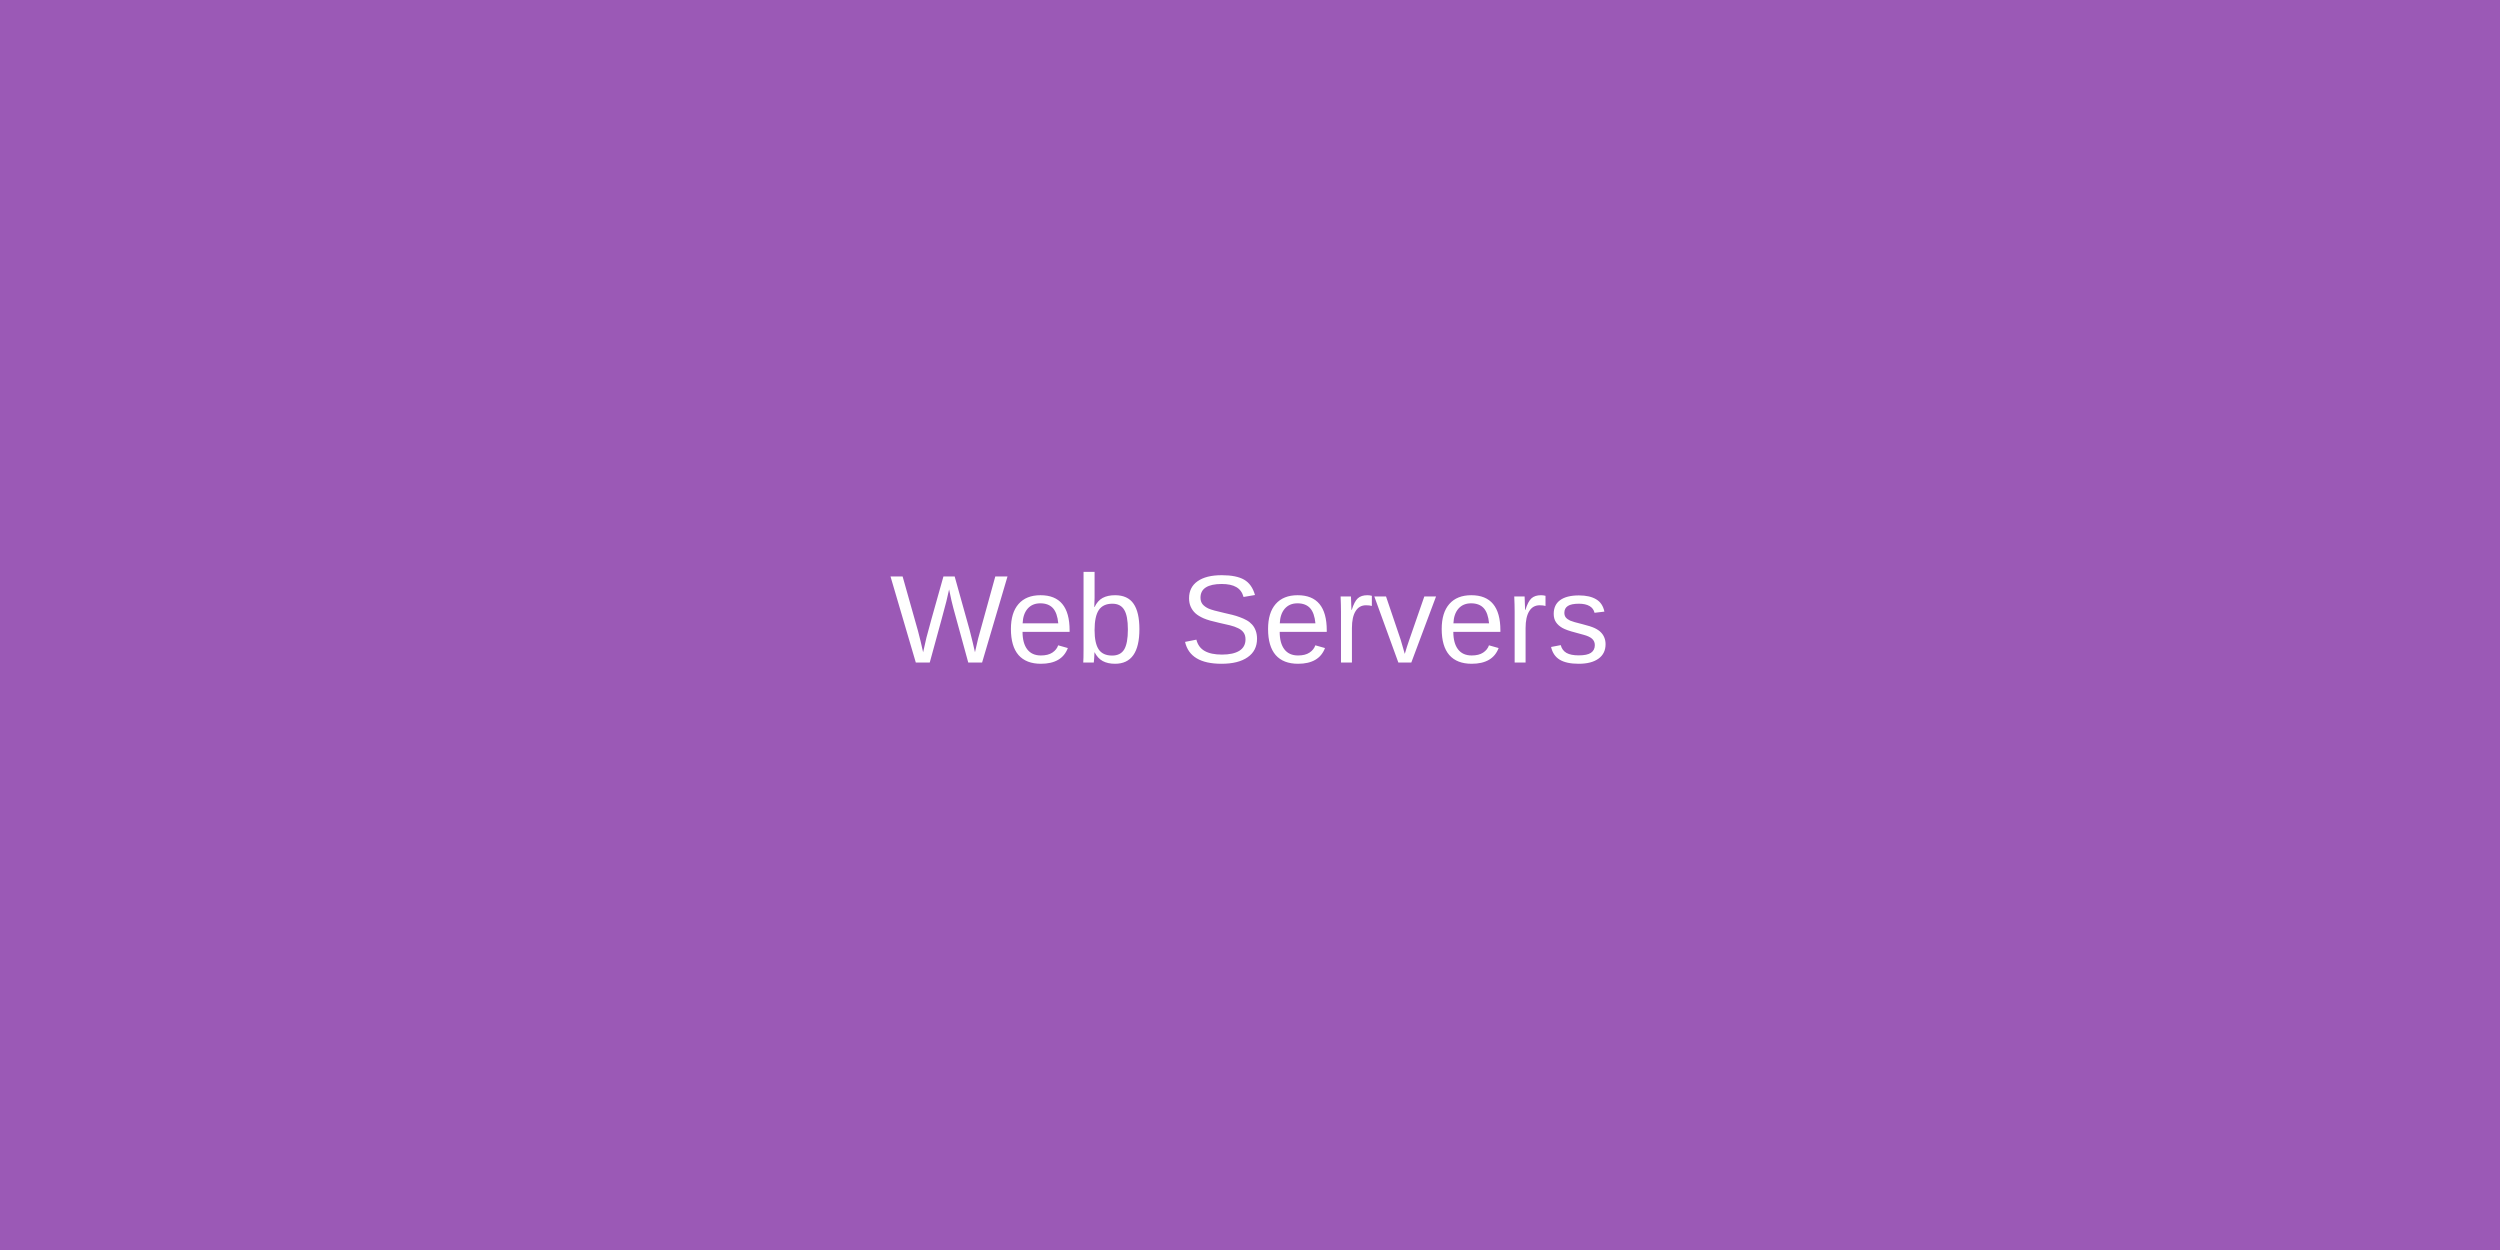
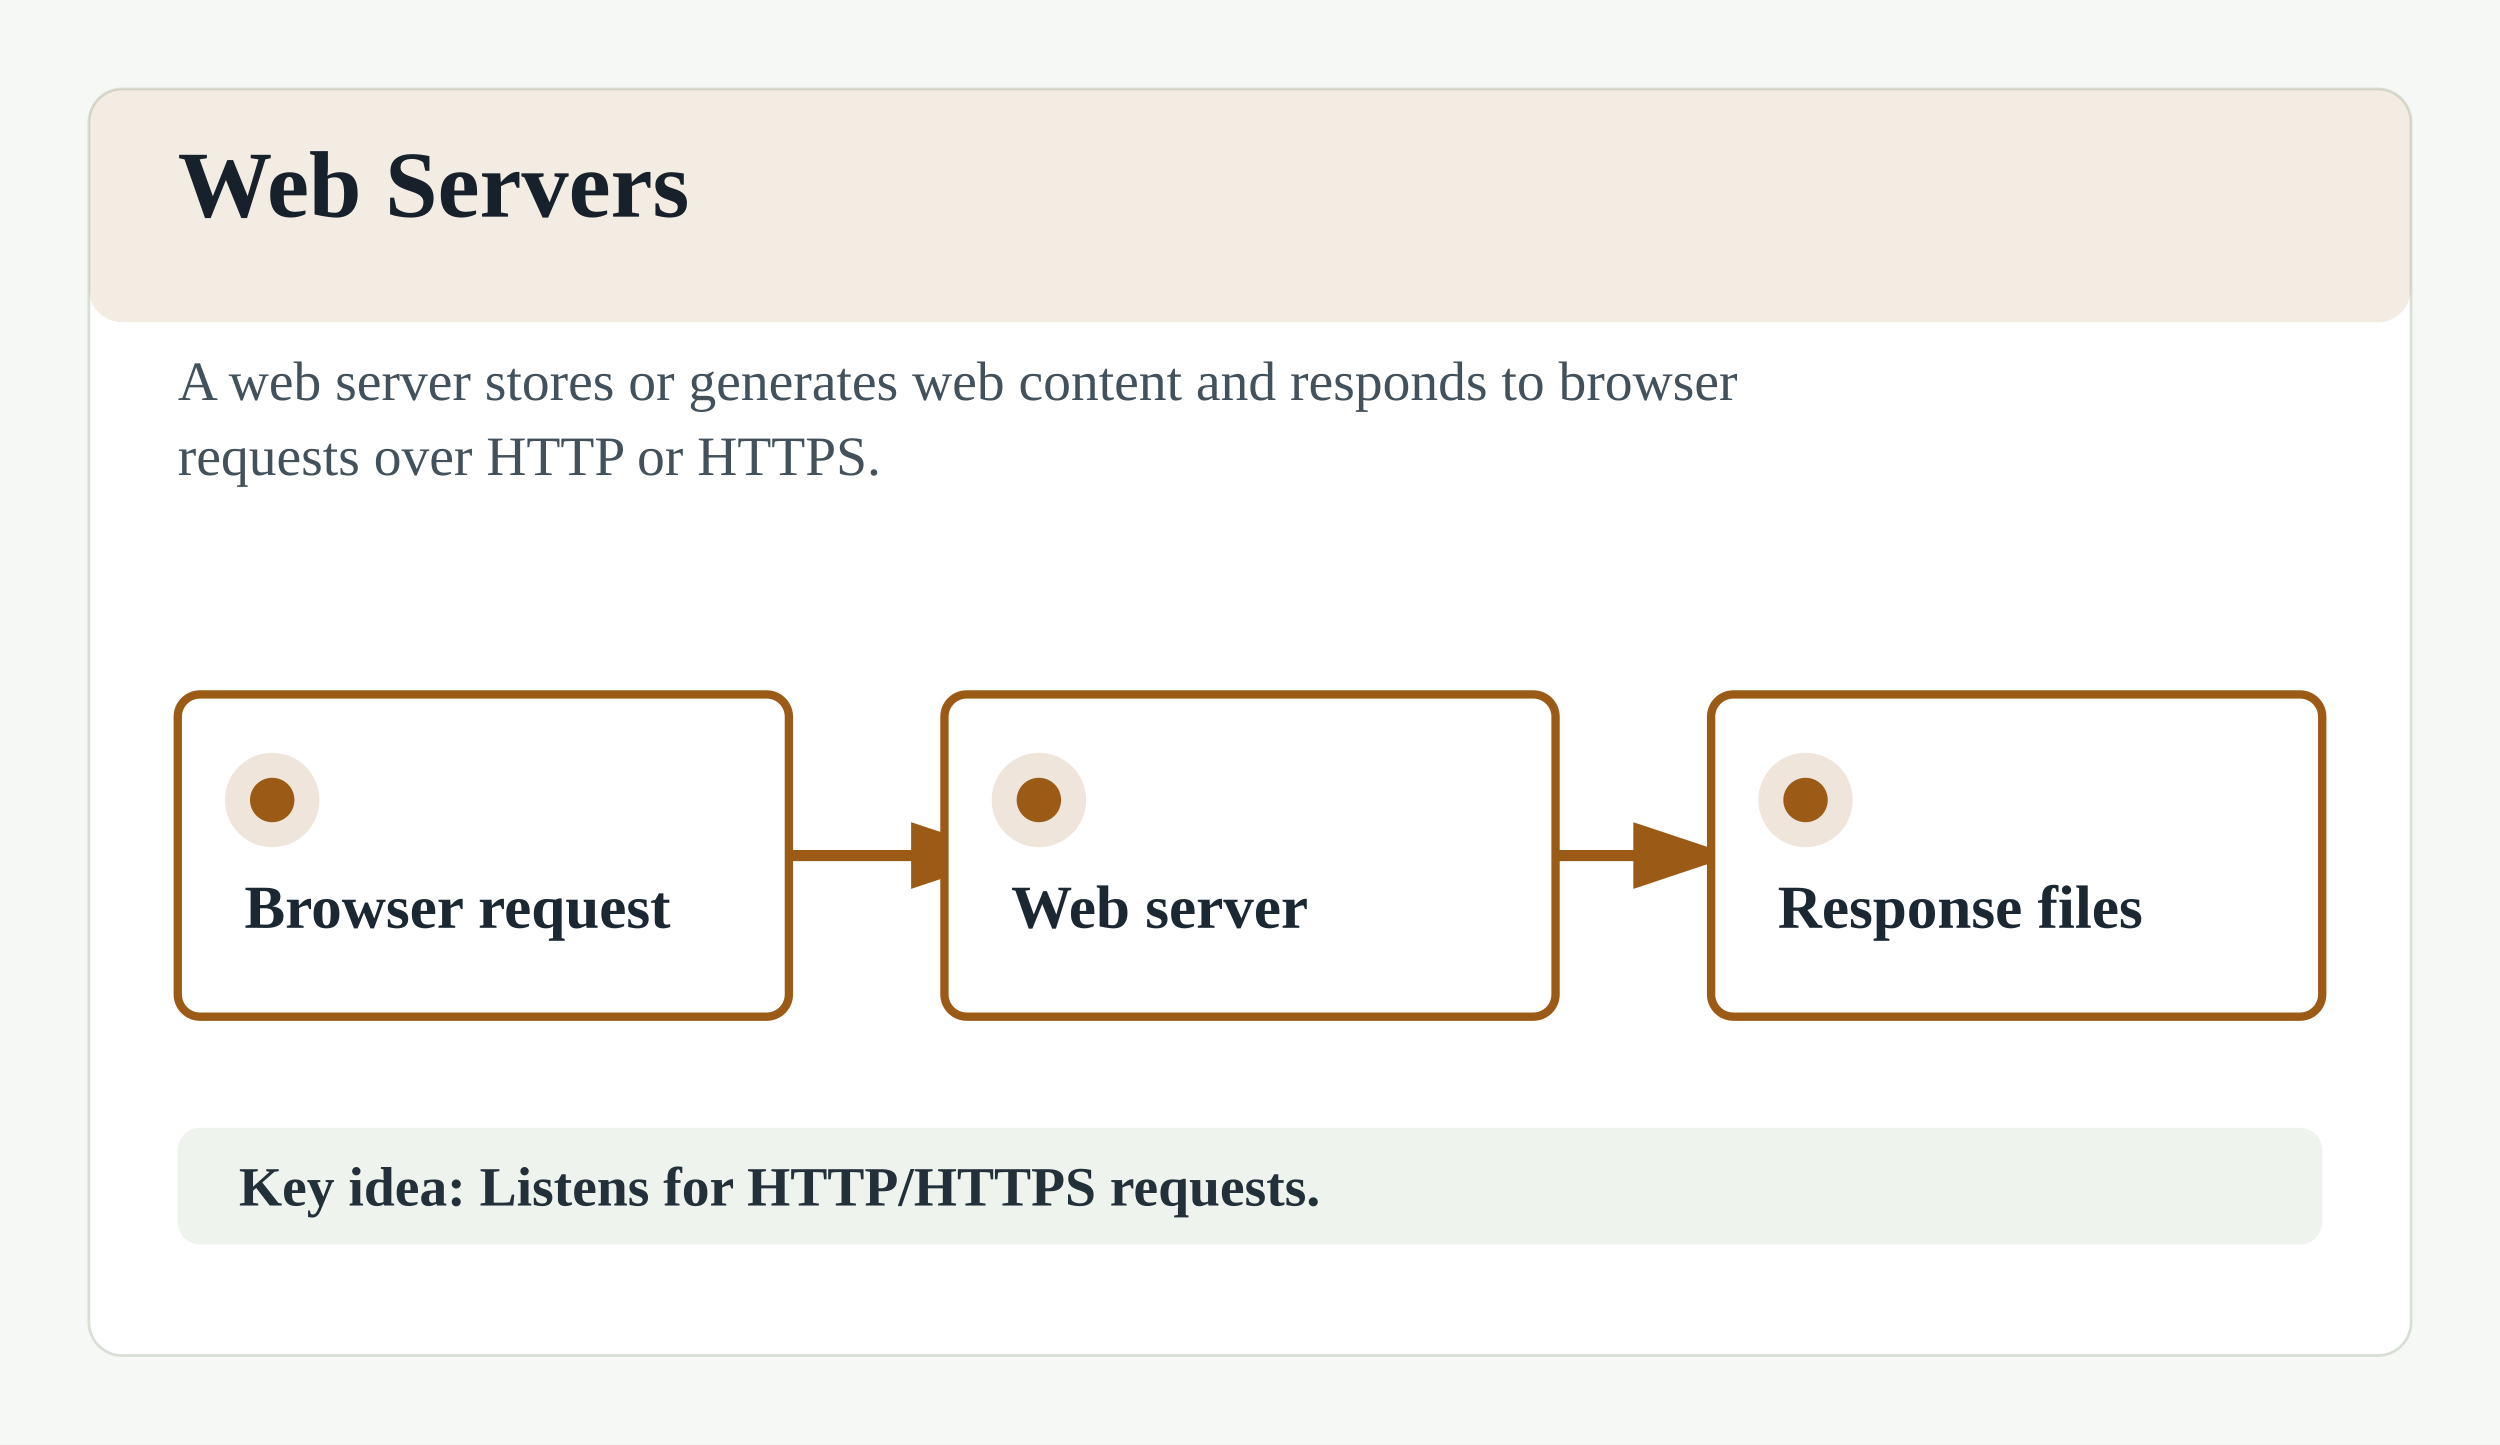
- <svg xmlns="http://www.w3.org/2000/svg" width="400" height="200">
-   <rect width="100%" height="100%" fill="#9b59b6" />
-   <text x="50%" y="50%" font-family="Arial" font-size="20" fill="white" text-anchor="middle" dy=".3em">Web Servers</text>
+ <svg xmlns="http://www.w3.org/2000/svg" width="900" height="520" viewBox="0 0 900 520" role="img">
+   <defs>
+     <marker id="arrow" markerWidth="10" markerHeight="10" refX="8" refY="3" orient="auto">
+       <path d="M0,0 L0,6 L9,3 z" fill="#9b5a15" />
+     </marker>
+   </defs>
+   <rect width="900" height="520" fill="#f6f8f5" />
+   <rect x="32" y="32" width="836" height="456" rx="12" fill="#ffffff" stroke="#d8dfd5" />
+   <rect x="32" y="32" width="836" height="84" rx="12" fill="#9b5a15" opacity="0.12" />
+   <text x="64" y="78" font-size="34" font-weight="800" fill="#17212b">
+     <tspan x="64" dy="0">Web Servers</tspan>
+   </text>
+   <text x="64" y="144" font-size="20" font-weight="500" fill="#42515c">
+     <tspan x="64" dy="0">A web server stores or generates web content and responds to browser</tspan>
+     <tspan x="64" dy="27">requests over HTTP or HTTPS.</tspan>
+   </text>
+   <line x1="280" y1="308" x2="360" y2="308" stroke="#9b5a15" stroke-width="4" marker-end="url(#arrow)" />
+   <line x1="540" y1="308" x2="620" y2="308" stroke="#9b5a15" stroke-width="4" marker-end="url(#arrow)" />
+   <rect x="64" y="250" width="220" height="116" rx="8" fill="#ffffff" stroke="#9b5a15" stroke-width="3" />
+   <circle cx="98" cy="288" r="17" fill="#9b5a15" opacity="0.16" />
+   <circle cx="98" cy="288" r="8" fill="#9b5a15" />
+   <text x="88" y="334" font-size="22" font-weight="700" fill="#1b2733">
+     <tspan x="88" dy="0">Browser request</tspan>
+   </text>
+   <rect x="340" y="250" width="220" height="116" rx="8" fill="#ffffff" stroke="#9b5a15" stroke-width="3" />
+   <circle cx="374" cy="288" r="17" fill="#9b5a15" opacity="0.16" />
+   <circle cx="374" cy="288" r="8" fill="#9b5a15" />
+   <text x="364" y="334" font-size="22" font-weight="700" fill="#1b2733">
+     <tspan x="364" dy="0">Web server</tspan>
+   </text>
+   <rect x="616" y="250" width="220" height="116" rx="8" fill="#ffffff" stroke="#9b5a15" stroke-width="3" />
+   <circle cx="650" cy="288" r="17" fill="#9b5a15" opacity="0.16" />
+   <circle cx="650" cy="288" r="8" fill="#9b5a15" />
+   <text x="640" y="334" font-size="22" font-weight="700" fill="#1b2733">
+     <tspan x="640" dy="0">Response files</tspan>
+   </text>
+   <rect x="64" y="406" width="772" height="42" rx="8" fill="#eef3ed" />
+   <text x="86" y="434" font-size="20" font-weight="700" fill="#22303a">
+     <tspan x="86" dy="0">Key idea: Listens for HTTP/HTTPS requests.</tspan>
+   </text>
</svg>
